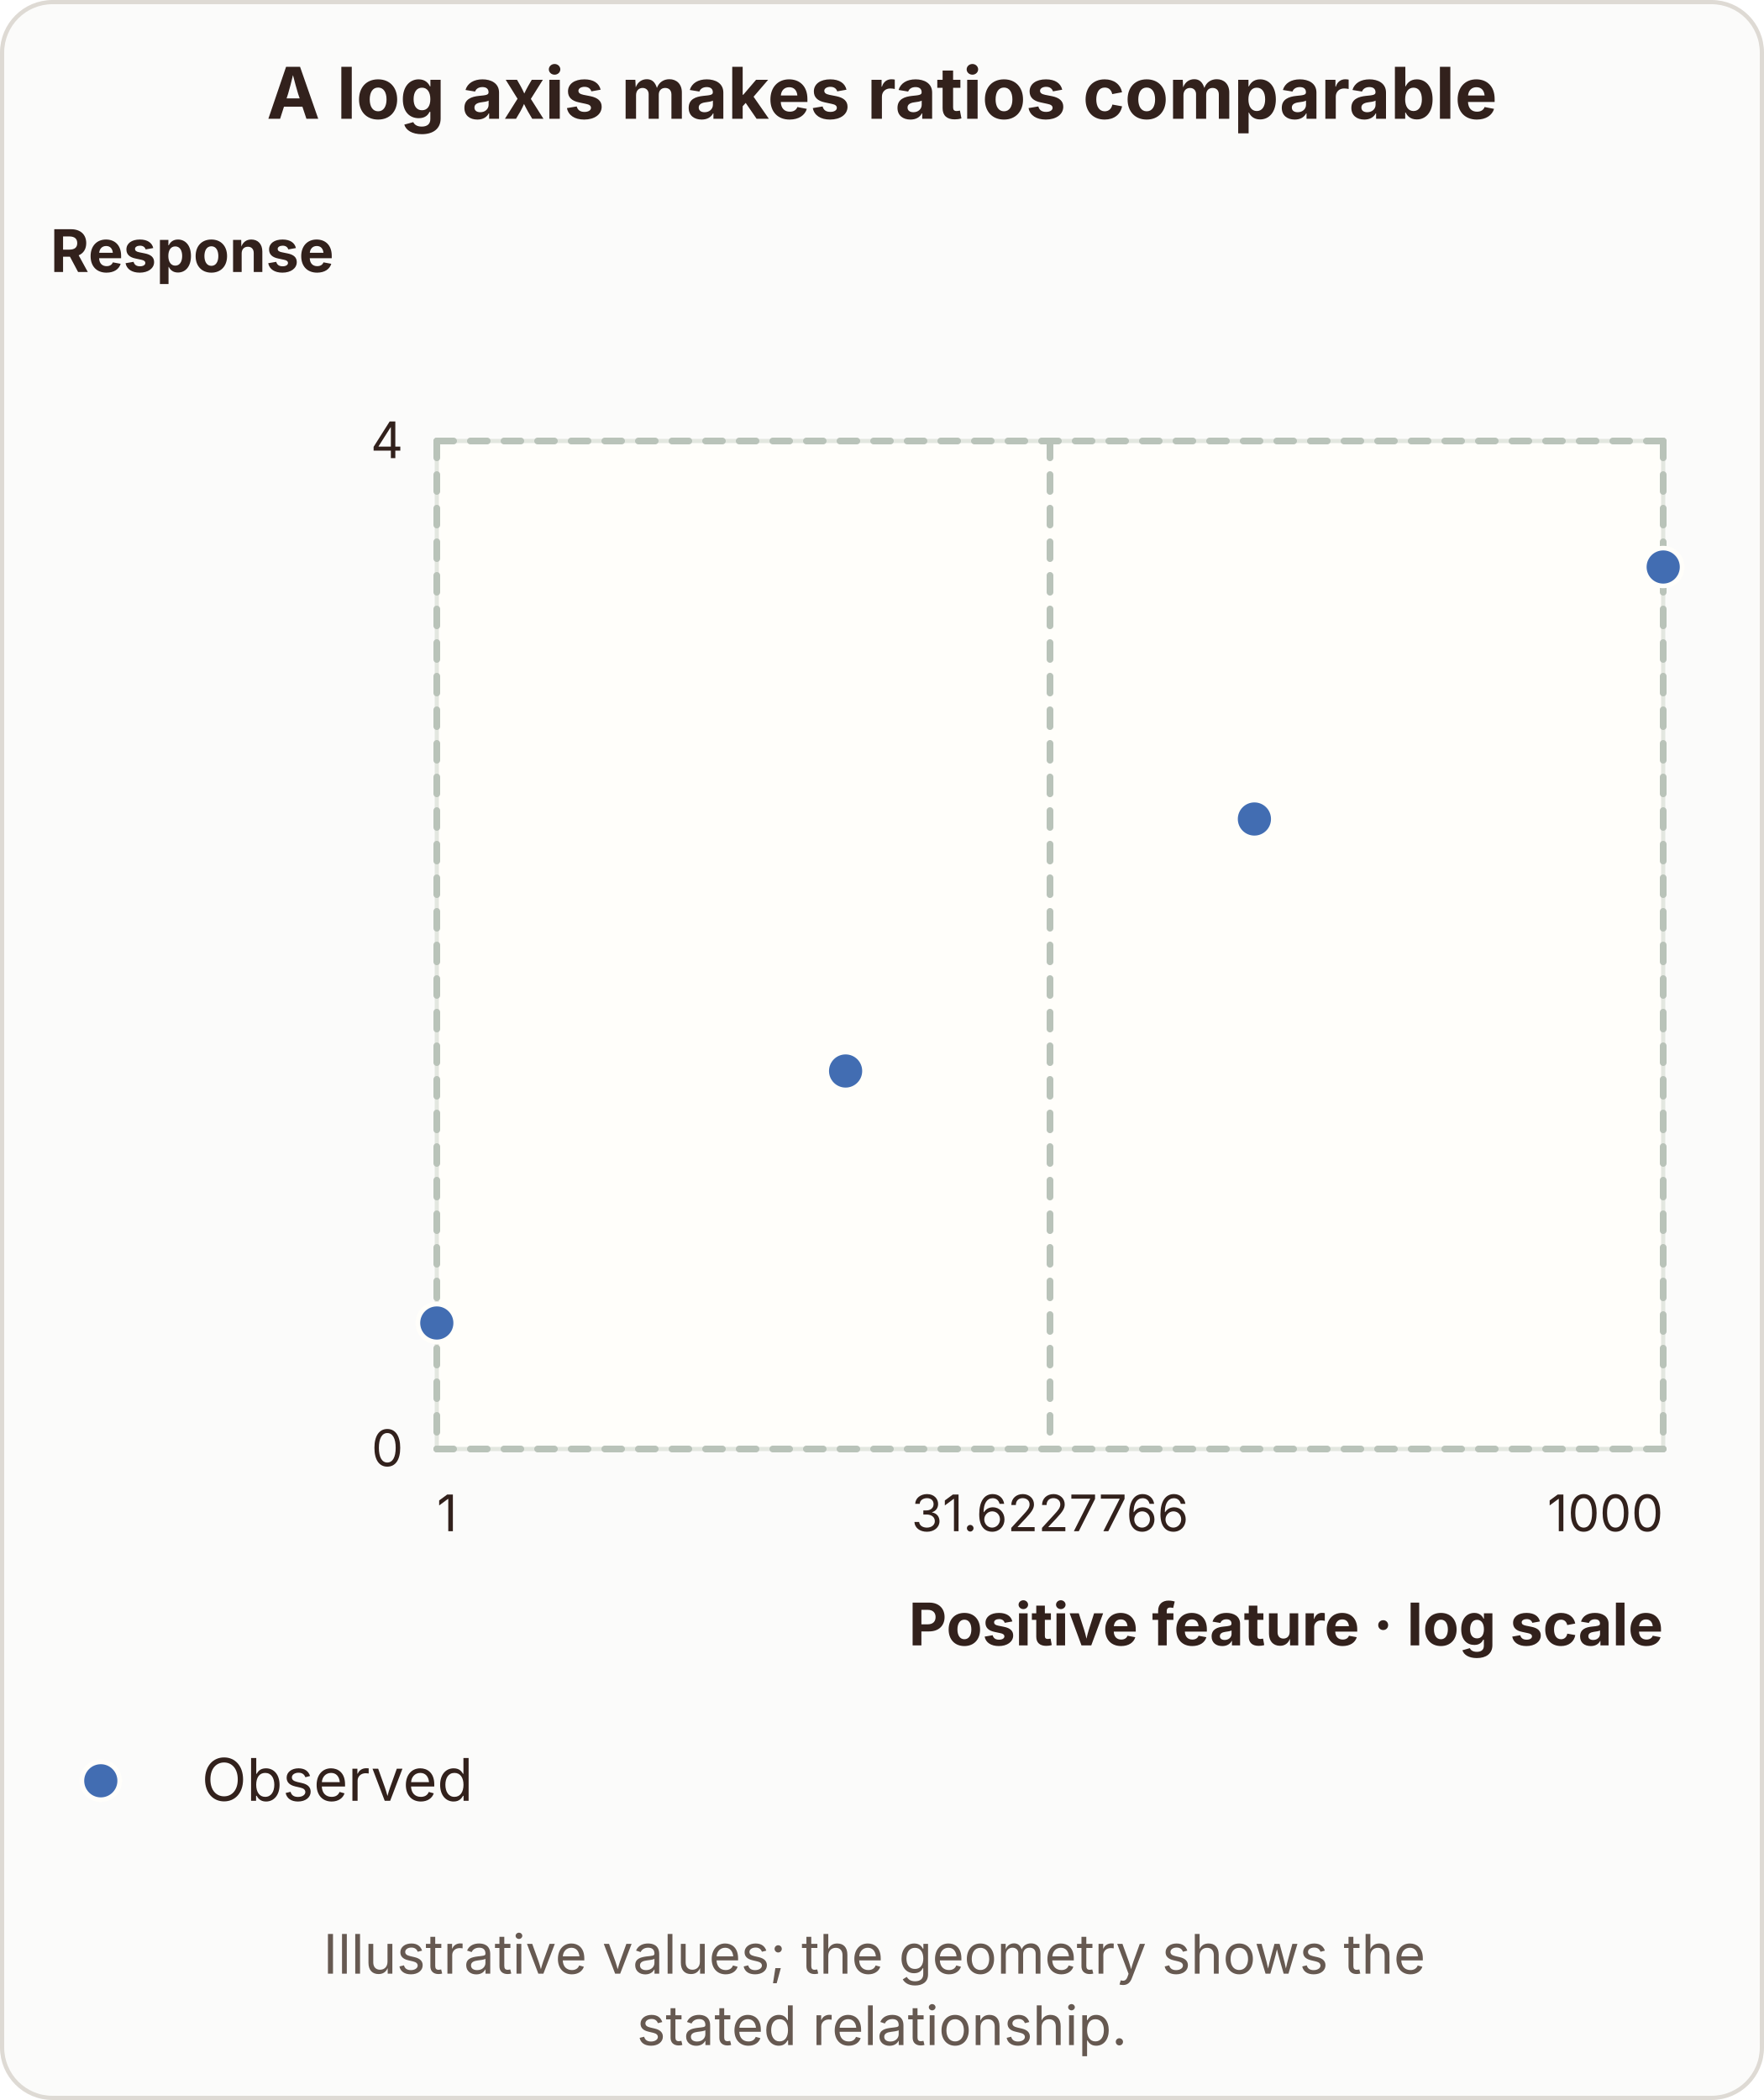
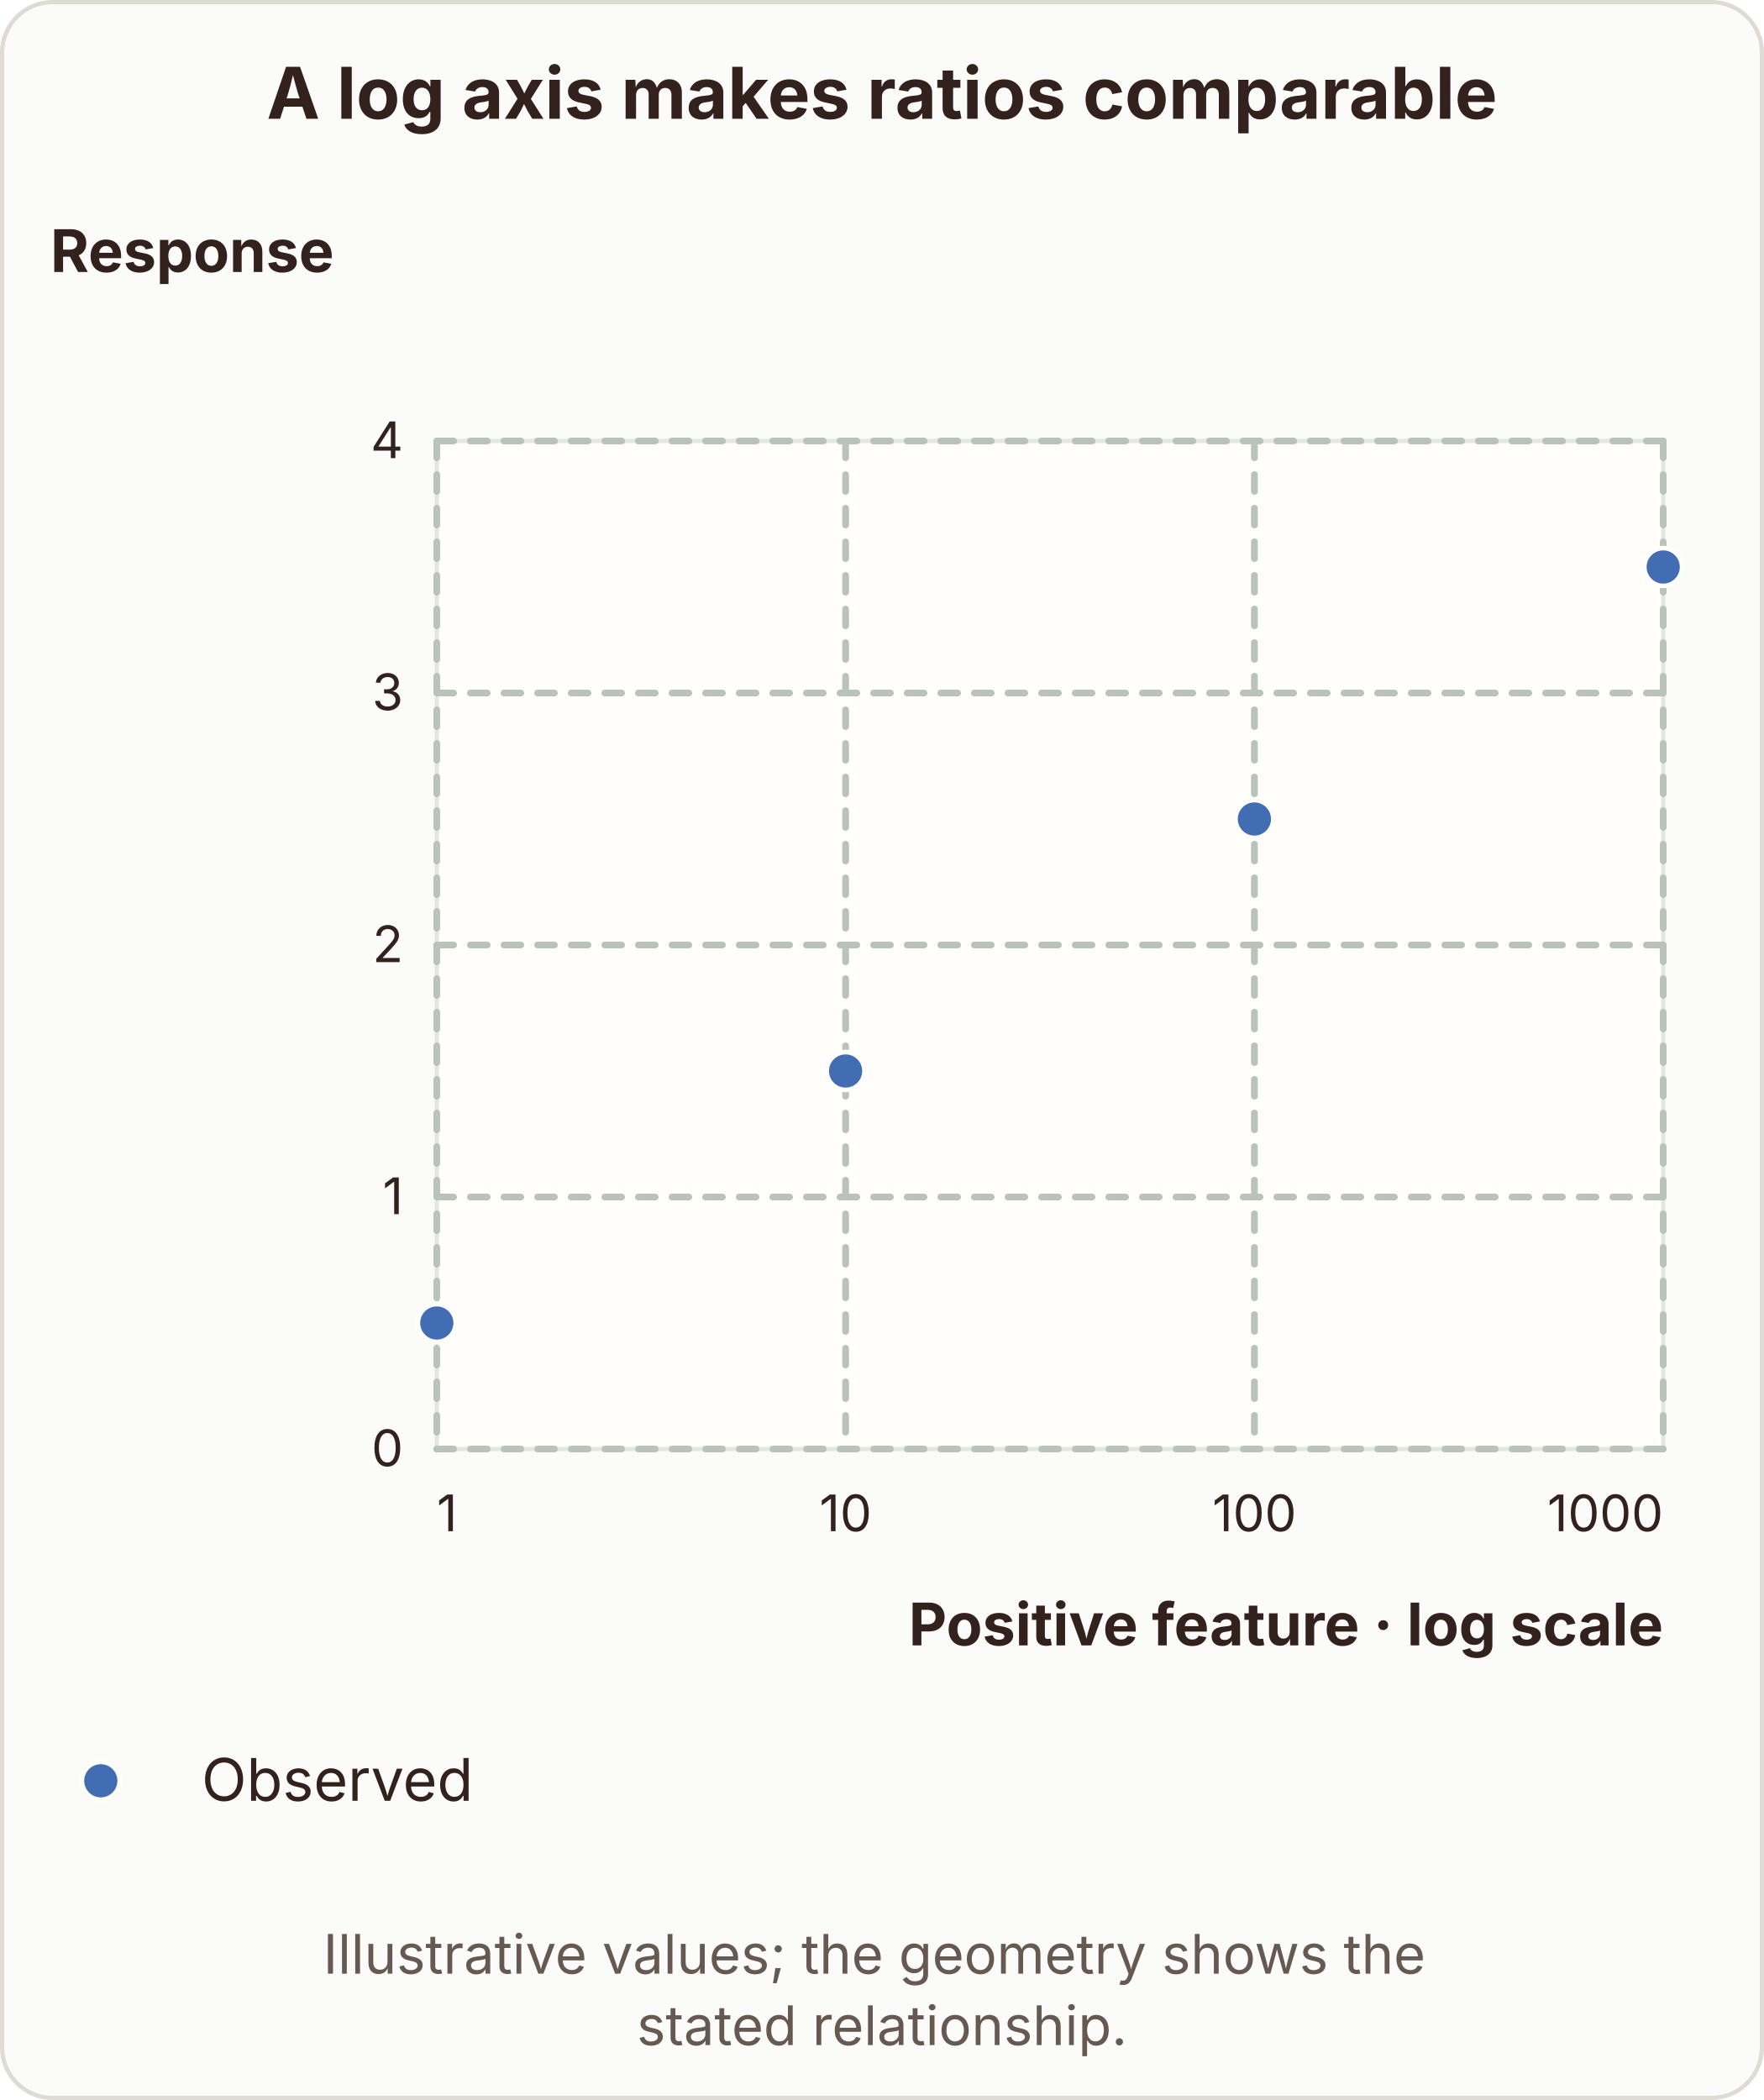
<svg xmlns="http://www.w3.org/2000/svg" width="420" height="500" viewBox="0 0 420 500" role="img" aria-label="A log axis makes ratios comparable Positive feature · log scale: 1 to 1000 Response: 0 to 4 Observed (scatter): (1, 0.5); (10, 1.5); (100, 2.5); (1000, 3.5) Illustrative values; the geometry shows the stated relationship." font-family="Inter, Liberation Sans, Arial, sans-serif" style="display:block;max-width:none;margin-inline:auto;--color-ink:#202723;--color-ink-2:#5d675f;--color-line:#e3e7e0;--viz-surface:#fffefa" data-tutor-diagram="coordinate-plot">
  <rect x="0.5" y="0.5" width="419" height="499" rx="12" fill="var(--viz-surface, #fbfbfa)" stroke="var(--color-line, #dedad4)" />
  <text x="210" y="22.5" fill="var(--color-ink, #32211c)" font-size="17" font-weight="700" text-anchor="middle">
    <tspan x="210" y="28.28">A log axis makes ratios comparable</tspan>
  </text>
  <g transform="translate(0 39)">
    <rect x="104" y="66" width="292" height="240" fill="#fffefa" stroke="#e3e7e0" stroke-width="1" data-tutor-plot-area="" />
    <text x="12" y="21" fill="var(--color-ink, #32211c)" font-size="14" font-weight="700" text-anchor="start">
      <tspan x="12" y="25.76">Response</tspan>
    </text>
    <polyline points="104,66 104,306" fill="none" stroke="#b9c3b9" stroke-width="1.6" stroke-dasharray="4 4" stroke-linecap="round" stroke-linejoin="round" />
-     <polyline points="250,66 250,306" fill="none" stroke="#b9c3b9" stroke-width="1.6" stroke-dasharray="4 4" stroke-linecap="round" stroke-linejoin="round" />
+     <polyline points="201.333,66 201.333,306" fill="none" stroke="#b9c3b9" stroke-width="1.6" stroke-dasharray="4 4" stroke-linecap="round" stroke-linejoin="round" />
+     <polyline points="298.667,66 298.667,306" fill="none" stroke="#b9c3b9" stroke-width="1.6" stroke-dasharray="4 4" stroke-linecap="round" stroke-linejoin="round" />
    <polyline points="396,66 396,306" fill="none" stroke="#b9c3b9" stroke-width="1.6" stroke-dasharray="4 4" stroke-linecap="round" stroke-linejoin="round" />
    <polyline points="104,306 396,306" fill="none" stroke="#b9c3b9" stroke-width="1.6" stroke-dasharray="4 4" stroke-linecap="round" stroke-linejoin="round" />
    <text x="96" y="306" fill="var(--color-ink, #32211c)" font-size="12" font-weight="400" text-anchor="end">
      <tspan x="96" y="310.08">0</tspan>
+     </text>
+     <polyline points="104,246 396,246" fill="none" stroke="#b9c3b9" stroke-width="1.6" stroke-dasharray="4 4" stroke-linecap="round" stroke-linejoin="round" />
+     <text x="96" y="246" fill="var(--color-ink, #32211c)" font-size="12" font-weight="400" text-anchor="end">
+       <tspan x="96" y="250.08">1</tspan>
+     </text>
+     <polyline points="104,186 396,186" fill="none" stroke="#b9c3b9" stroke-width="1.6" stroke-dasharray="4 4" stroke-linecap="round" stroke-linejoin="round" />
+     <text x="96" y="186" fill="var(--color-ink, #32211c)" font-size="12" font-weight="400" text-anchor="end">
+       <tspan x="96" y="190.08">2</tspan>
+     </text>
+     <polyline points="104,126 396,126" fill="none" stroke="#b9c3b9" stroke-width="1.6" stroke-dasharray="4 4" stroke-linecap="round" stroke-linejoin="round" />
+     <text x="96" y="126" fill="var(--color-ink, #32211c)" font-size="12" font-weight="400" text-anchor="end">
+       <tspan x="96" y="130.08">3</tspan>
    </text>
    <polyline points="104,66 396,66" fill="none" stroke="#b9c3b9" stroke-width="1.6" stroke-dasharray="4 4" stroke-linecap="round" stroke-linejoin="round" />
    <text x="96" y="66" fill="var(--color-ink, #32211c)" font-size="12" font-weight="400" text-anchor="end">
      <tspan x="96" y="70.08">4</tspan>
    </text>
    <text x="104" y="321.5" fill="var(--color-ink, #32211c)" font-size="12" font-weight="400" text-anchor="start">
      <tspan x="104" y="325.58">1</tspan>
    </text>
-     <text x="250" y="321.5" fill="var(--color-ink, #32211c)" font-size="12" font-weight="400" text-anchor="middle">
-       <tspan x="250" y="325.58">31.6227766</tspan>
+     <text x="201.333" y="321.5" fill="var(--color-ink, #32211c)" font-size="12" font-weight="400" text-anchor="middle">
+       <tspan x="201.333" y="325.58">10</tspan>
+     </text>
+     <text x="298.667" y="321.5" fill="var(--color-ink, #32211c)" font-size="12" font-weight="400" text-anchor="middle">
+       <tspan x="298.667" y="325.58">100</tspan>
    </text>
    <text x="396" y="321.5" fill="var(--color-ink, #32211c)" font-size="12" font-weight="400" text-anchor="end">
      <tspan x="396" y="325.58">1000</tspan>
    </text>
    <text x="396" y="348" fill="var(--color-ink, #32211c)" font-size="14" font-weight="700" text-anchor="end">
      <tspan x="396" y="352.76">Positive feature · log scale</tspan>
    </text>
    <circle cx="24" cy="385" r="4.5" fill="#426db2" stroke="#fffefa" stroke-width="1.1" />
    <text x="48" y="385" fill="var(--color-ink, #32211c)" font-size="14" font-weight="400" text-anchor="start">
      <tspan x="48" y="389.76">Observed</tspan>
    </text>
    <circle cx="104" cy="276" r="4.5" fill="#426db2" stroke="#fffefa" stroke-width="1.1" data-tutor-coordinate-point="1,0.5" />
    <circle cx="201.333" cy="216" r="4.5" fill="#426db2" stroke="#fffefa" stroke-width="1.1" data-tutor-coordinate-point="10,1.5" />
    <circle cx="298.667" cy="156" r="4.5" fill="#426db2" stroke="#fffefa" stroke-width="1.1" data-tutor-coordinate-point="100,2.5" />
    <circle cx="396" cy="96" r="4.5" fill="#426db2" stroke="#fffefa" stroke-width="1.1" data-tutor-coordinate-point="1000,3.5" />
  </g>
  <text x="210" y="474" fill="var(--color-ink-2, #665951)" font-size="13" font-weight="400" text-anchor="middle">
    <tspan x="210" y="469.92">Illustrative values; the geometry shows the</tspan>
    <tspan x="210" y="486.92">stated relationship.</tspan>
  </text>
</svg>
